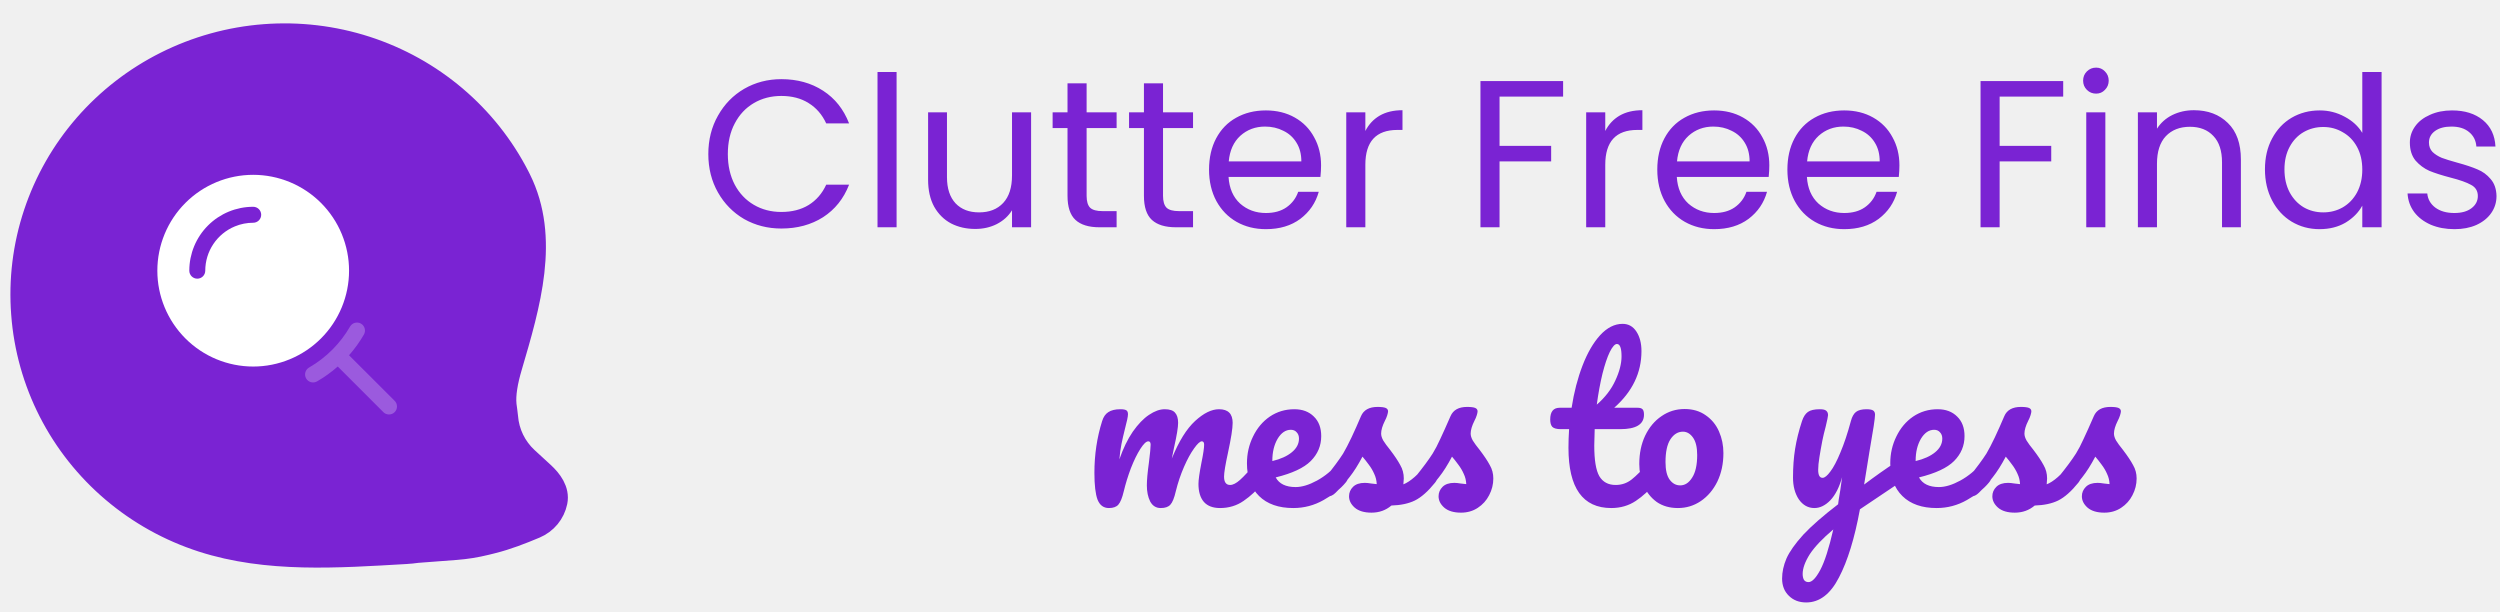
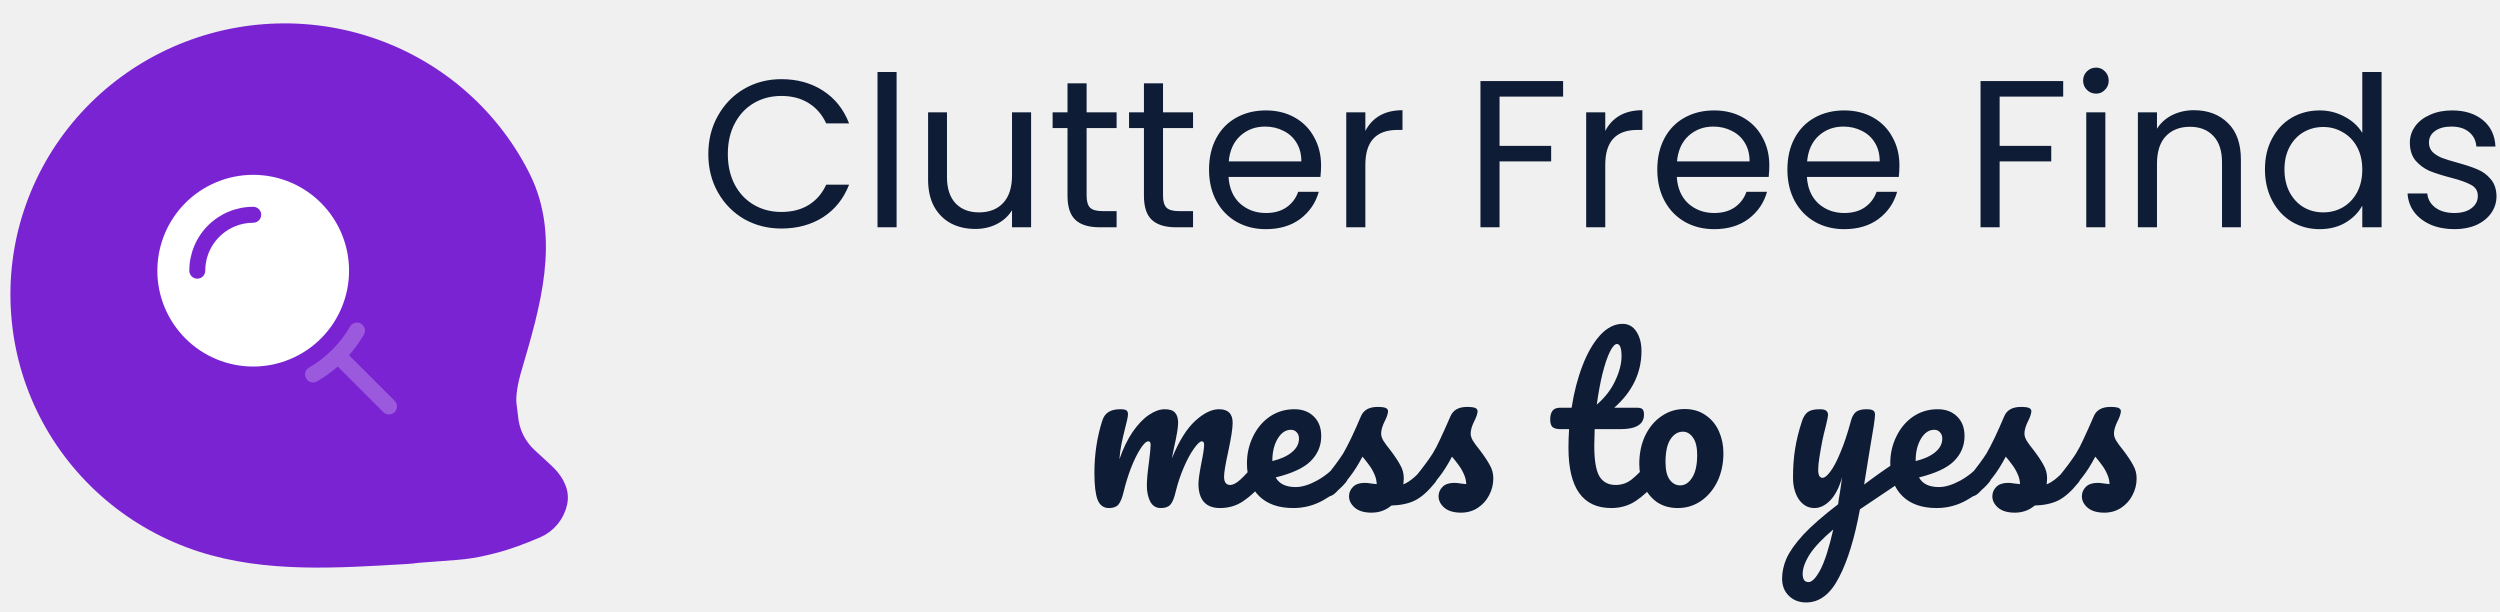
<svg xmlns="http://www.w3.org/2000/svg" width="143" height="35" viewBox="0 0 143 35" fill="none">
  <path d="M1.389 17.957C1.533 19.887 2.061 21.768 2.942 23.494C3.824 25.22 5.042 26.757 6.526 28.015C8.011 29.276 9.734 30.234 11.595 30.835V30.835C15.297 32.031 19.312 31.737 23.197 31.514C23.416 31.501 23.637 31.48 23.86 31.448L26.084 31.279C26.651 31.236 27.212 31.145 27.764 31.009L28.128 30.919C28.969 30.71 29.773 30.395 30.572 30.06V30.06C30.86 29.939 31.115 29.75 31.314 29.51C31.512 29.27 31.648 28.985 31.711 28.681V28.681C31.832 28.088 31.435 27.55 30.989 27.14L30.074 26.3C29.38 25.662 28.954 24.785 28.883 23.845V23.845C28.866 23.62 28.821 23.398 28.797 23.173C28.734 22.56 28.875 21.789 29.119 20.959C30.169 17.391 31.291 13.626 29.635 10.296C29.612 10.25 29.588 10.203 29.565 10.157C28.683 8.431 27.465 6.895 25.981 5.636C24.496 4.375 22.773 3.417 20.913 2.816C19.052 2.215 17.088 1.982 15.135 2.131C11.191 2.432 7.525 4.268 4.945 7.237C3.669 8.706 2.698 10.409 2.088 12.249C1.477 14.088 1.24 16.028 1.389 17.957Z" fill="#7A23D3" stroke="#7A23D3" stroke-width="1.5" stroke-linecap="round" stroke-linejoin="round" />
  <path fill-rule="evenodd" clip-rule="evenodd" d="M14.483 20.966C15.203 20.966 15.916 20.824 16.581 20.548C17.246 20.273 17.851 19.869 18.36 19.36C18.869 18.851 19.273 18.246 19.548 17.581C19.824 16.916 19.966 16.203 19.966 15.483C19.966 14.763 19.824 14.05 19.548 13.385C19.273 12.719 18.869 12.115 18.36 11.606C17.851 11.097 17.246 10.693 16.581 10.417C15.916 10.142 15.203 10 14.483 10C13.029 10 11.634 10.578 10.606 11.606C9.578 12.634 9 14.029 9 15.483C9 16.937 9.578 18.331 10.606 19.36C11.634 20.388 13.029 20.966 14.483 20.966ZM13.434 12.95C13.766 12.812 14.123 12.741 14.483 12.741C14.604 12.741 14.72 12.693 14.806 12.608C14.892 12.522 14.94 12.406 14.94 12.284C14.94 12.163 14.892 12.047 14.806 11.961C14.72 11.876 14.604 11.828 14.483 11.828C13.513 11.828 12.584 12.213 11.898 12.898C11.213 13.584 10.828 14.513 10.828 15.483C10.828 15.604 10.876 15.72 10.961 15.806C11.047 15.892 11.163 15.94 11.284 15.94C11.406 15.94 11.522 15.892 11.608 15.806C11.693 15.72 11.741 15.604 11.741 15.483C11.741 14.941 11.902 14.41 12.203 13.96C12.505 13.509 12.933 13.157 13.434 12.95Z" fill="white" />
  <path fill-rule="evenodd" clip-rule="evenodd" d="M20.814 19.138C20.844 19.086 20.864 19.028 20.872 18.969C20.88 18.909 20.877 18.848 20.861 18.79C20.846 18.732 20.819 18.677 20.782 18.629C20.746 18.581 20.7 18.541 20.648 18.511C20.596 18.481 20.538 18.462 20.478 18.454C20.419 18.446 20.358 18.45 20.3 18.466C20.241 18.482 20.187 18.509 20.139 18.546C20.092 18.583 20.052 18.629 20.022 18.681C19.461 19.653 18.653 20.461 17.681 21.022C17.629 21.052 17.583 21.092 17.546 21.139C17.509 21.187 17.482 21.241 17.466 21.3C17.45 21.358 17.446 21.419 17.454 21.478C17.462 21.538 17.481 21.596 17.511 21.648C17.541 21.7 17.581 21.746 17.629 21.782C17.677 21.819 17.732 21.846 17.79 21.861C17.848 21.877 17.909 21.88 17.969 21.872C18.028 21.864 18.086 21.844 18.138 21.814C18.559 21.571 18.954 21.287 19.319 20.965L21.927 23.574C21.969 23.617 22.019 23.651 22.075 23.674C22.131 23.697 22.19 23.708 22.25 23.708C22.31 23.708 22.37 23.697 22.425 23.674C22.481 23.651 22.531 23.617 22.573 23.574C22.616 23.532 22.65 23.482 22.673 23.426C22.696 23.37 22.707 23.311 22.707 23.251C22.707 23.191 22.696 23.131 22.673 23.076C22.65 23.02 22.616 22.97 22.573 22.927L19.965 20.32C20.287 19.955 20.572 19.559 20.815 19.138" fill="white" fill-opacity="0.25" />
-   <path d="M63.428 29.06C63.124 29.06 62.908 28.9 62.78 28.58C62.66 28.26 62.6 27.748 62.6 27.044C62.6 26.004 62.748 25.016 63.044 24.08C63.116 23.848 63.232 23.68 63.392 23.576C63.56 23.464 63.792 23.408 64.088 23.408C64.248 23.408 64.36 23.428 64.424 23.468C64.488 23.508 64.52 23.584 64.52 23.696C64.52 23.824 64.46 24.112 64.34 24.56C64.26 24.88 64.196 25.16 64.148 25.4C64.1 25.632 64.06 25.924 64.028 26.276C64.244 25.652 64.5 25.124 64.796 24.692C65.1 24.26 65.408 23.94 65.72 23.732C66.04 23.516 66.34 23.408 66.62 23.408C66.9 23.408 67.096 23.472 67.208 23.6C67.328 23.728 67.388 23.924 67.388 24.188C67.388 24.444 67.312 24.908 67.16 25.58C67.096 25.868 67.052 26.084 67.028 26.228C67.428 25.244 67.872 24.528 68.36 24.08C68.848 23.632 69.304 23.408 69.728 23.408C70.248 23.408 70.508 23.668 70.508 24.188C70.508 24.5 70.42 25.064 70.244 25.88C70.092 26.576 70.016 27.036 70.016 27.26C70.016 27.58 70.132 27.74 70.364 27.74C70.524 27.74 70.712 27.644 70.928 27.452C71.152 27.252 71.448 26.932 71.816 26.492C71.912 26.38 72.02 26.324 72.14 26.324C72.244 26.324 72.324 26.372 72.38 26.468C72.444 26.564 72.476 26.696 72.476 26.864C72.476 27.184 72.4 27.432 72.248 27.608C71.904 28.032 71.532 28.38 71.132 28.652C70.74 28.924 70.292 29.06 69.788 29.06C69.38 29.06 69.072 28.944 68.864 28.712C68.656 28.472 68.552 28.128 68.552 27.68C68.552 27.456 68.608 27.056 68.72 26.48C68.824 25.976 68.876 25.628 68.876 25.436C68.876 25.308 68.832 25.244 68.744 25.244C68.64 25.244 68.492 25.38 68.3 25.652C68.108 25.916 67.916 26.268 67.724 26.708C67.532 27.148 67.376 27.612 67.256 28.1C67.168 28.484 67.064 28.74 66.944 28.868C66.832 28.996 66.648 29.06 66.392 29.06C66.128 29.06 65.928 28.936 65.792 28.688C65.664 28.432 65.6 28.124 65.6 27.764C65.6 27.46 65.64 27.02 65.72 26.444C65.784 25.932 65.816 25.596 65.816 25.436C65.816 25.308 65.772 25.244 65.684 25.244C65.564 25.244 65.412 25.388 65.228 25.676C65.044 25.964 64.864 26.332 64.688 26.78C64.52 27.228 64.384 27.668 64.28 28.1C64.192 28.476 64.088 28.732 63.968 28.868C63.856 28.996 63.676 29.06 63.428 29.06ZM76.858 26.324C76.962 26.324 77.042 26.372 77.098 26.468C77.162 26.564 77.194 26.696 77.194 26.864C77.194 27.184 77.118 27.432 76.966 27.608C76.67 27.968 76.25 28.3 75.706 28.604C75.17 28.908 74.594 29.06 73.978 29.06C73.138 29.06 72.486 28.832 72.022 28.376C71.558 27.92 71.326 27.296 71.326 26.504C71.326 25.952 71.442 25.44 71.674 24.968C71.906 24.488 72.226 24.108 72.634 23.828C73.05 23.548 73.518 23.408 74.038 23.408C74.502 23.408 74.874 23.548 75.154 23.828C75.434 24.1 75.574 24.472 75.574 24.944C75.574 25.496 75.374 25.972 74.974 26.372C74.582 26.764 73.914 27.076 72.97 27.308C73.17 27.676 73.55 27.86 74.11 27.86C74.47 27.86 74.878 27.736 75.334 27.488C75.798 27.232 76.198 26.9 76.534 26.492C76.63 26.38 76.738 26.324 76.858 26.324ZM73.834 24.584C73.538 24.584 73.286 24.756 73.078 25.1C72.878 25.444 72.778 25.86 72.778 26.348V26.372C73.25 26.26 73.622 26.092 73.894 25.868C74.166 25.644 74.302 25.384 74.302 25.088C74.302 24.936 74.258 24.816 74.17 24.728C74.09 24.632 73.978 24.584 73.834 24.584ZM78.449 29.324C78.033 29.324 77.713 29.228 77.489 29.036C77.273 28.844 77.165 28.628 77.165 28.388C77.165 28.18 77.241 28 77.393 27.848C77.545 27.696 77.769 27.62 78.065 27.62C78.169 27.62 78.289 27.632 78.425 27.656C78.569 27.672 78.677 27.684 78.749 27.692C78.741 27.484 78.693 27.288 78.605 27.104C78.525 26.92 78.421 26.744 78.293 26.576C78.165 26.4 78.045 26.248 77.933 26.12C77.685 26.592 77.437 26.984 77.189 27.296C76.949 27.608 76.685 27.904 76.397 28.184C76.253 28.328 76.101 28.4 75.941 28.4C75.813 28.4 75.709 28.356 75.629 28.268C75.549 28.172 75.509 28.056 75.509 27.92C75.509 27.76 75.565 27.612 75.677 27.476L75.833 27.284C76.273 26.74 76.605 26.292 76.829 25.94C76.965 25.708 77.125 25.4 77.309 25.016C77.493 24.624 77.673 24.22 77.849 23.804C78.001 23.452 78.317 23.276 78.797 23.276C79.021 23.276 79.177 23.296 79.265 23.336C79.353 23.376 79.397 23.44 79.397 23.528C79.397 23.576 79.381 23.652 79.349 23.756C79.317 23.86 79.273 23.964 79.217 24.068C79.073 24.356 79.001 24.6 79.001 24.8C79.001 24.92 79.041 25.052 79.121 25.196C79.209 25.34 79.341 25.52 79.517 25.736C79.773 26.072 79.965 26.36 80.093 26.6C80.229 26.832 80.297 27.088 80.297 27.368C80.297 27.448 80.289 27.56 80.273 27.704C80.665 27.552 81.125 27.148 81.653 26.492C81.749 26.38 81.857 26.324 81.977 26.324C82.081 26.324 82.161 26.372 82.217 26.468C82.281 26.564 82.313 26.696 82.313 26.864C82.313 27.168 82.237 27.416 82.085 27.608C81.685 28.104 81.301 28.444 80.933 28.628C80.573 28.804 80.125 28.9 79.589 28.916C79.269 29.188 78.889 29.324 78.449 29.324ZM83.57 29.324C83.154 29.324 82.834 29.228 82.61 29.036C82.394 28.844 82.286 28.628 82.286 28.388C82.286 28.18 82.362 28 82.514 27.848C82.666 27.696 82.89 27.62 83.186 27.62C83.29 27.62 83.41 27.632 83.546 27.656C83.69 27.672 83.798 27.684 83.87 27.692C83.862 27.484 83.814 27.288 83.726 27.104C83.646 26.92 83.542 26.744 83.414 26.576C83.286 26.4 83.166 26.248 83.054 26.12C82.806 26.592 82.558 26.984 82.31 27.296C82.07 27.608 81.806 27.904 81.518 28.184C81.374 28.328 81.222 28.4 81.062 28.4C80.934 28.4 80.83 28.356 80.75 28.268C80.67 28.172 80.63 28.056 80.63 27.92C80.63 27.76 80.686 27.612 80.798 27.476L80.954 27.284C81.394 26.74 81.726 26.292 81.95 25.94C82.094 25.708 82.238 25.432 82.382 25.112C82.534 24.792 82.73 24.356 82.97 23.804C83.122 23.452 83.438 23.276 83.918 23.276C84.142 23.276 84.298 23.296 84.386 23.336C84.474 23.376 84.518 23.44 84.518 23.528C84.518 23.576 84.502 23.652 84.47 23.756C84.438 23.86 84.394 23.964 84.338 24.068C84.194 24.356 84.122 24.6 84.122 24.8C84.122 24.92 84.162 25.052 84.242 25.196C84.33 25.34 84.462 25.52 84.638 25.736C84.894 26.072 85.086 26.36 85.214 26.6C85.35 26.832 85.418 27.088 85.418 27.368C85.418 27.704 85.338 28.024 85.178 28.328C85.026 28.624 84.81 28.864 84.53 29.048C84.25 29.232 83.93 29.324 83.57 29.324ZM94.588 26.324C94.692 26.324 94.772 26.372 94.828 26.468C94.892 26.564 94.924 26.696 94.924 26.864C94.924 27.184 94.848 27.432 94.696 27.608C94.352 28.032 93.976 28.38 93.568 28.652C93.16 28.924 92.692 29.06 92.164 29.06C90.532 29.06 89.716 27.912 89.716 25.616C89.716 25.264 89.728 24.908 89.752 24.548H89.284C89.044 24.548 88.88 24.504 88.792 24.416C88.712 24.328 88.672 24.188 88.672 23.996C88.672 23.548 88.852 23.324 89.212 23.324H89.896C90.032 22.444 90.24 21.64 90.52 20.912C90.8 20.184 91.136 19.604 91.528 19.172C91.928 18.74 92.356 18.524 92.812 18.524C93.148 18.524 93.412 18.672 93.604 18.968C93.796 19.264 93.892 19.636 93.892 20.084C93.892 21.324 93.372 22.404 92.332 23.324H93.676C93.804 23.324 93.896 23.352 93.952 23.408C94.008 23.464 94.036 23.568 94.036 23.72C94.036 24.272 93.584 24.548 92.68 24.548H91.216C91.2 24.948 91.192 25.26 91.192 25.484C91.192 26.316 91.288 26.9 91.48 27.236C91.68 27.572 91.992 27.74 92.416 27.74C92.76 27.74 93.064 27.636 93.328 27.428C93.592 27.22 93.904 26.908 94.264 26.492C94.36 26.38 94.468 26.324 94.588 26.324ZM92.488 19.676C92.368 19.676 92.232 19.828 92.08 20.132C91.936 20.428 91.796 20.844 91.66 21.38C91.532 21.908 91.424 22.496 91.336 23.144C91.808 22.736 92.16 22.28 92.392 21.776C92.632 21.264 92.752 20.8 92.752 20.384C92.752 19.912 92.664 19.676 92.488 19.676ZM95.975 29.06C95.503 29.06 95.099 28.944 94.763 28.712C94.435 28.472 94.187 28.16 94.019 27.776C93.851 27.392 93.767 26.98 93.767 26.54C93.767 25.932 93.879 25.392 94.103 24.92C94.335 24.44 94.647 24.068 95.039 23.804C95.431 23.532 95.871 23.396 96.359 23.396C96.831 23.396 97.235 23.516 97.571 23.756C97.907 23.988 98.159 24.296 98.327 24.68C98.495 25.064 98.579 25.476 98.579 25.916C98.579 26.524 98.463 27.068 98.231 27.548C97.999 28.02 97.683 28.392 97.283 28.664C96.891 28.928 96.455 29.06 95.975 29.06ZM96.107 27.764C96.379 27.764 96.607 27.616 96.791 27.32C96.983 27.024 97.079 26.592 97.079 26.024C97.079 25.584 96.999 25.252 96.839 25.028C96.679 24.804 96.487 24.692 96.263 24.692C95.975 24.692 95.735 24.84 95.543 25.136C95.359 25.424 95.267 25.856 95.267 26.432C95.267 26.888 95.347 27.224 95.507 27.44C95.667 27.656 95.867 27.764 96.107 27.764ZM108.704 26.348C108.808 26.348 108.888 26.4 108.944 26.504C109.008 26.6 109.04 26.724 109.04 26.876C109.04 27.06 109.012 27.204 108.956 27.308C108.9 27.412 108.812 27.504 108.692 27.584L106.388 29.132C106.084 30.788 105.684 32.088 105.188 33.032C104.7 33.984 104.076 34.46 103.316 34.46C102.908 34.46 102.576 34.332 102.32 34.076C102.064 33.828 101.936 33.5 101.936 33.092C101.936 32.716 102.02 32.332 102.188 31.94C102.364 31.548 102.684 31.096 103.148 30.584C103.62 30.08 104.284 29.5 105.14 28.844L105.176 28.568C105.232 28.272 105.296 27.848 105.368 27.296C105.208 27.872 104.984 28.312 104.696 28.616C104.408 28.912 104.104 29.06 103.784 29.06C103.424 29.06 103.128 28.896 102.896 28.568C102.672 28.232 102.56 27.816 102.56 27.32C102.56 26.72 102.6 26.172 102.68 25.676C102.76 25.172 102.892 24.64 103.076 24.08C103.156 23.84 103.268 23.668 103.412 23.564C103.556 23.46 103.784 23.408 104.096 23.408C104.272 23.408 104.392 23.436 104.456 23.492C104.528 23.548 104.564 23.632 104.564 23.744C104.564 23.808 104.52 24.024 104.432 24.392C104.352 24.688 104.288 24.956 104.24 25.196C104.176 25.524 104.12 25.84 104.072 26.144C104.024 26.44 104 26.684 104 26.876C104 27.18 104.084 27.332 104.252 27.332C104.372 27.332 104.52 27.212 104.696 26.972C104.88 26.732 105.072 26.368 105.272 25.88C105.48 25.392 105.68 24.792 105.872 24.08C105.936 23.84 106.032 23.668 106.16 23.564C106.296 23.46 106.496 23.408 106.76 23.408C106.944 23.408 107.072 23.432 107.144 23.48C107.216 23.528 107.252 23.608 107.252 23.72C107.252 23.92 107.148 24.608 106.94 25.784L106.628 27.716C107.244 27.252 107.844 26.828 108.428 26.444C108.532 26.38 108.624 26.348 108.704 26.348ZM103.448 33.296C103.648 33.296 103.872 33.064 104.12 32.6C104.368 32.136 104.616 31.364 104.864 30.284C104.248 30.804 103.8 31.276 103.52 31.7C103.248 32.132 103.112 32.508 103.112 32.828C103.112 32.964 103.136 33.076 103.184 33.164C103.24 33.252 103.328 33.296 103.448 33.296ZM113.655 26.324C113.759 26.324 113.839 26.372 113.895 26.468C113.959 26.564 113.991 26.696 113.991 26.864C113.991 27.184 113.915 27.432 113.763 27.608C113.467 27.968 113.047 28.3 112.503 28.604C111.967 28.908 111.391 29.06 110.775 29.06C109.935 29.06 109.283 28.832 108.819 28.376C108.355 27.92 108.123 27.296 108.123 26.504C108.123 25.952 108.239 25.44 108.471 24.968C108.703 24.488 109.023 24.108 109.431 23.828C109.847 23.548 110.315 23.408 110.835 23.408C111.299 23.408 111.671 23.548 111.951 23.828C112.231 24.1 112.371 24.472 112.371 24.944C112.371 25.496 112.171 25.972 111.771 26.372C111.379 26.764 110.711 27.076 109.767 27.308C109.967 27.676 110.347 27.86 110.907 27.86C111.267 27.86 111.675 27.736 112.131 27.488C112.595 27.232 112.995 26.9 113.331 26.492C113.427 26.38 113.535 26.324 113.655 26.324ZM110.631 24.584C110.335 24.584 110.083 24.756 109.875 25.1C109.675 25.444 109.575 25.86 109.575 26.348V26.372C110.047 26.26 110.419 26.092 110.691 25.868C110.963 25.644 111.099 25.384 111.099 25.088C111.099 24.936 111.055 24.816 110.967 24.728C110.887 24.632 110.775 24.584 110.631 24.584ZM115.246 29.324C114.83 29.324 114.51 29.228 114.286 29.036C114.07 28.844 113.962 28.628 113.962 28.388C113.962 28.18 114.038 28 114.19 27.848C114.342 27.696 114.566 27.62 114.862 27.62C114.966 27.62 115.086 27.632 115.222 27.656C115.366 27.672 115.474 27.684 115.546 27.692C115.538 27.484 115.49 27.288 115.402 27.104C115.322 26.92 115.218 26.744 115.09 26.576C114.962 26.4 114.842 26.248 114.73 26.12C114.482 26.592 114.234 26.984 113.986 27.296C113.746 27.608 113.482 27.904 113.194 28.184C113.05 28.328 112.898 28.4 112.738 28.4C112.61 28.4 112.506 28.356 112.425 28.268C112.345 28.172 112.305 28.056 112.305 27.92C112.305 27.76 112.361 27.612 112.474 27.476L112.63 27.284C113.07 26.74 113.402 26.292 113.626 25.94C113.762 25.708 113.922 25.4 114.106 25.016C114.29 24.624 114.47 24.22 114.646 23.804C114.798 23.452 115.114 23.276 115.594 23.276C115.818 23.276 115.974 23.296 116.062 23.336C116.15 23.376 116.194 23.44 116.194 23.528C116.194 23.576 116.178 23.652 116.146 23.756C116.114 23.86 116.07 23.964 116.014 24.068C115.87 24.356 115.798 24.6 115.798 24.8C115.798 24.92 115.838 25.052 115.918 25.196C116.006 25.34 116.138 25.52 116.314 25.736C116.57 26.072 116.762 26.36 116.89 26.6C117.026 26.832 117.094 27.088 117.094 27.368C117.094 27.448 117.086 27.56 117.07 27.704C117.462 27.552 117.922 27.148 118.45 26.492C118.546 26.38 118.654 26.324 118.773 26.324C118.878 26.324 118.958 26.372 119.014 26.468C119.078 26.564 119.11 26.696 119.11 26.864C119.11 27.168 119.034 27.416 118.882 27.608C118.482 28.104 118.098 28.444 117.73 28.628C117.37 28.804 116.922 28.9 116.386 28.916C116.066 29.188 115.686 29.324 115.246 29.324ZM120.367 29.324C119.951 29.324 119.631 29.228 119.407 29.036C119.191 28.844 119.083 28.628 119.083 28.388C119.083 28.18 119.159 28 119.311 27.848C119.463 27.696 119.687 27.62 119.983 27.62C120.087 27.62 120.207 27.632 120.343 27.656C120.487 27.672 120.595 27.684 120.667 27.692C120.659 27.484 120.611 27.288 120.523 27.104C120.443 26.92 120.339 26.744 120.211 26.576C120.083 26.4 119.963 26.248 119.851 26.12C119.603 26.592 119.355 26.984 119.107 27.296C118.867 27.608 118.603 27.904 118.315 28.184C118.171 28.328 118.019 28.4 117.859 28.4C117.731 28.4 117.627 28.356 117.547 28.268C117.467 28.172 117.427 28.056 117.427 27.92C117.427 27.76 117.483 27.612 117.595 27.476L117.751 27.284C118.191 26.74 118.523 26.292 118.747 25.94C118.891 25.708 119.035 25.432 119.179 25.112C119.331 24.792 119.527 24.356 119.767 23.804C119.919 23.452 120.235 23.276 120.715 23.276C120.939 23.276 121.095 23.296 121.183 23.336C121.271 23.376 121.315 23.44 121.315 23.528C121.315 23.576 121.299 23.652 121.267 23.756C121.235 23.86 121.191 23.964 121.135 24.068C120.991 24.356 120.919 24.6 120.919 24.8C120.919 24.92 120.959 25.052 121.039 25.196C121.127 25.34 121.259 25.52 121.435 25.736C121.691 26.072 121.883 26.36 122.011 26.6C122.147 26.832 122.215 27.088 122.215 27.368C122.215 27.704 122.135 28.024 121.975 28.328C121.823 28.624 121.607 28.864 121.327 29.048C121.047 29.232 120.727 29.324 120.367 29.324Z" fill="#7A23D3" />
-   <path d="M40.516 8.812C40.516 7.996 40.7 7.264 41.068 6.616C41.436 5.96 41.936 5.448 42.568 5.08C43.208 4.712 43.916 4.528 44.692 4.528C45.604 4.528 46.4 4.748 47.08 5.188C47.76 5.628 48.256 6.252 48.568 7.06H47.26C47.028 6.556 46.692 6.168 46.252 5.896C45.82 5.624 45.3 5.488 44.692 5.488C44.108 5.488 43.584 5.624 43.12 5.896C42.656 6.168 42.292 6.556 42.028 7.06C41.764 7.556 41.632 8.14 41.632 8.812C41.632 9.476 41.764 10.06 42.028 10.564C42.292 11.06 42.656 11.444 43.12 11.716C43.584 11.988 44.108 12.124 44.692 12.124C45.3 12.124 45.82 11.992 46.252 11.728C46.692 11.456 47.028 11.068 47.26 10.564H48.568C48.256 11.364 47.76 11.984 47.08 12.424C46.4 12.856 45.604 13.072 44.692 13.072C43.916 13.072 43.208 12.892 42.568 12.532C41.936 12.164 41.436 11.656 41.068 11.008C40.7 10.36 40.516 9.628 40.516 8.812ZM51.285 4.12V13H50.194V4.12H51.285ZM58.979 6.424V13H57.887V12.028C57.679 12.364 57.387 12.628 57.011 12.82C56.643 13.004 56.235 13.096 55.787 13.096C55.275 13.096 54.815 12.992 54.407 12.784C53.999 12.568 53.675 12.248 53.435 11.824C53.203 11.4 53.087 10.884 53.087 10.276V6.424H54.167V10.132C54.167 10.78 54.331 11.28 54.659 11.632C54.987 11.976 55.435 12.148 56.003 12.148C56.587 12.148 57.047 11.968 57.383 11.608C57.719 11.248 57.887 10.724 57.887 10.036V6.424H58.979ZM62.154 7.324V11.2C62.154 11.52 62.222 11.748 62.358 11.884C62.494 12.012 62.73 12.076 63.066 12.076H63.87V13H62.886C62.278 13 61.822 12.86 61.518 12.58C61.214 12.3 61.062 11.84 61.062 11.2V7.324H60.21V6.424H61.062V4.768H62.154V6.424H63.87V7.324H62.154ZM66.525 7.324V11.2C66.525 11.52 66.594 11.748 66.73 11.884C66.865 12.012 67.102 12.076 67.438 12.076H68.242V13H67.257C66.65 13 66.194 12.86 65.889 12.58C65.585 12.3 65.433 11.84 65.433 11.2V7.324H64.582V6.424H65.433V4.768H66.525V6.424H68.242V7.324H66.525ZM75.565 9.46C75.565 9.668 75.553 9.888 75.529 10.12H70.273C70.313 10.768 70.533 11.276 70.933 11.644C71.341 12.004 71.833 12.184 72.409 12.184C72.881 12.184 73.273 12.076 73.585 11.86C73.905 11.636 74.129 11.34 74.257 10.972H75.433C75.257 11.604 74.905 12.12 74.377 12.52C73.849 12.912 73.193 13.108 72.409 13.108C71.785 13.108 71.225 12.968 70.729 12.688C70.241 12.408 69.857 12.012 69.577 11.5C69.297 10.98 69.157 10.38 69.157 9.7C69.157 9.02 69.293 8.424 69.565 7.912C69.837 7.4 70.217 7.008 70.705 6.736C71.201 6.456 71.769 6.316 72.409 6.316C73.033 6.316 73.585 6.452 74.065 6.724C74.545 6.996 74.913 7.372 75.169 7.852C75.433 8.324 75.565 8.86 75.565 9.46ZM74.437 9.232C74.437 8.816 74.345 8.46 74.161 8.164C73.977 7.86 73.725 7.632 73.405 7.48C73.093 7.32 72.745 7.24 72.361 7.24C71.809 7.24 71.337 7.416 70.945 7.768C70.561 8.12 70.341 8.608 70.285 9.232H74.437ZM78.098 7.492C78.29 7.116 78.562 6.824 78.914 6.616C79.274 6.408 79.71 6.304 80.222 6.304V7.432H79.934C78.71 7.432 78.098 8.096 78.098 9.424V13H77.006V6.424H78.098V7.492ZM89.41 4.636V5.524H85.774V8.344H88.726V9.232H85.774V13H84.682V4.636H89.41ZM91.821 7.492C92.013 7.116 92.285 6.824 92.637 6.616C92.997 6.408 93.433 6.304 93.945 6.304V7.432H93.657C92.433 7.432 91.821 8.096 91.821 9.424V13H90.729V6.424H91.821V7.492ZM101.205 9.46C101.205 9.668 101.193 9.888 101.169 10.12H95.913C95.953 10.768 96.173 11.276 96.573 11.644C96.981 12.004 97.473 12.184 98.049 12.184C98.521 12.184 98.913 12.076 99.225 11.86C99.545 11.636 99.769 11.34 99.897 10.972H101.073C100.897 11.604 100.545 12.12 100.017 12.52C99.489 12.912 98.833 13.108 98.049 13.108C97.425 13.108 96.865 12.968 96.369 12.688C95.881 12.408 95.497 12.012 95.217 11.5C94.937 10.98 94.797 10.38 94.797 9.7C94.797 9.02 94.933 8.424 95.205 7.912C95.477 7.4 95.857 7.008 96.345 6.736C96.841 6.456 97.409 6.316 98.049 6.316C98.673 6.316 99.225 6.452 99.705 6.724C100.185 6.996 100.553 7.372 100.809 7.852C101.073 8.324 101.205 8.86 101.205 9.46ZM100.077 9.232C100.077 8.816 99.985 8.46 99.801 8.164C99.617 7.86 99.365 7.632 99.045 7.48C98.733 7.32 98.385 7.24 98.001 7.24C97.449 7.24 96.977 7.416 96.585 7.768C96.201 8.12 95.981 8.608 95.925 9.232H100.077ZM108.647 9.46C108.647 9.668 108.635 9.888 108.611 10.12H103.355C103.395 10.768 103.615 11.276 104.015 11.644C104.423 12.004 104.915 12.184 105.491 12.184C105.963 12.184 106.355 12.076 106.667 11.86C106.987 11.636 107.211 11.34 107.339 10.972H108.515C108.339 11.604 107.987 12.12 107.459 12.52C106.931 12.912 106.275 13.108 105.491 13.108C104.867 13.108 104.307 12.968 103.811 12.688C103.323 12.408 102.939 12.012 102.659 11.5C102.379 10.98 102.239 10.38 102.239 9.7C102.239 9.02 102.375 8.424 102.647 7.912C102.919 7.4 103.299 7.008 103.787 6.736C104.283 6.456 104.851 6.316 105.491 6.316C106.115 6.316 106.667 6.452 107.147 6.724C107.627 6.996 107.995 7.372 108.251 7.852C108.515 8.324 108.647 8.86 108.647 9.46ZM107.519 9.232C107.519 8.816 107.427 8.46 107.243 8.164C107.059 7.86 106.807 7.632 106.487 7.48C106.175 7.32 105.827 7.24 105.443 7.24C104.891 7.24 104.419 7.416 104.027 7.768C103.643 8.12 103.423 8.608 103.367 9.232H107.519ZM118.015 4.636V5.524H114.379V8.344H117.331V9.232H114.379V13H113.287V4.636H118.015ZM119.898 5.356C119.69 5.356 119.514 5.284 119.37 5.14C119.226 4.996 119.154 4.82 119.154 4.612C119.154 4.404 119.226 4.228 119.37 4.084C119.514 3.94 119.69 3.868 119.898 3.868C120.098 3.868 120.266 3.94 120.402 4.084C120.546 4.228 120.618 4.404 120.618 4.612C120.618 4.82 120.546 4.996 120.402 5.14C120.266 5.284 120.098 5.356 119.898 5.356ZM120.426 6.424V13H119.334V6.424H120.426ZM125.491 6.304C126.291 6.304 126.939 6.548 127.435 7.036C127.931 7.516 128.179 8.212 128.179 9.124V13H127.099V9.28C127.099 8.624 126.935 8.124 126.607 7.78C126.279 7.428 125.831 7.252 125.263 7.252C124.687 7.252 124.227 7.432 123.883 7.792C123.547 8.152 123.379 8.676 123.379 9.364V13H122.287V6.424H123.379V7.36C123.595 7.024 123.887 6.764 124.255 6.58C124.631 6.396 125.043 6.304 125.491 6.304ZM129.555 9.688C129.555 9.016 129.691 8.428 129.963 7.924C130.235 7.412 130.607 7.016 131.079 6.736C131.559 6.456 132.095 6.316 132.687 6.316C133.199 6.316 133.675 6.436 134.115 6.676C134.555 6.908 134.891 7.216 135.123 7.6V4.12H136.227V13H135.123V11.764C134.907 12.156 134.587 12.48 134.163 12.736C133.739 12.984 133.243 13.108 132.675 13.108C132.091 13.108 131.559 12.964 131.079 12.676C130.607 12.388 130.235 11.984 129.963 11.464C129.691 10.944 129.555 10.352 129.555 9.688ZM135.123 9.7C135.123 9.204 135.023 8.772 134.823 8.404C134.623 8.036 134.351 7.756 134.007 7.564C133.671 7.364 133.299 7.264 132.891 7.264C132.483 7.264 132.111 7.36 131.775 7.552C131.439 7.744 131.171 8.024 130.971 8.392C130.771 8.76 130.671 9.192 130.671 9.688C130.671 10.192 130.771 10.632 130.971 11.008C131.171 11.376 131.439 11.66 131.775 11.86C132.111 12.052 132.483 12.148 132.891 12.148C133.299 12.148 133.671 12.052 134.007 11.86C134.351 11.66 134.623 11.376 134.823 11.008C135.023 10.632 135.123 10.196 135.123 9.7ZM140.4 13.108C139.896 13.108 139.444 13.024 139.044 12.856C138.644 12.68 138.328 12.44 138.096 12.136C137.864 11.824 137.736 11.468 137.712 11.068H138.84C138.872 11.396 139.024 11.664 139.296 11.872C139.576 12.08 139.94 12.184 140.388 12.184C140.804 12.184 141.132 12.092 141.372 11.908C141.612 11.724 141.732 11.492 141.732 11.212C141.732 10.924 141.604 10.712 141.348 10.576C141.092 10.432 140.696 10.292 140.16 10.156C139.672 10.028 139.272 9.9 138.96 9.772C138.656 9.636 138.392 9.44 138.168 9.184C137.952 8.92 137.844 8.576 137.844 8.152C137.844 7.816 137.944 7.508 138.144 7.228C138.344 6.948 138.628 6.728 138.996 6.568C139.364 6.4 139.784 6.316 140.256 6.316C140.984 6.316 141.572 6.5 142.02 6.868C142.468 7.236 142.708 7.74 142.74 8.38H141.648C141.624 8.036 141.484 7.76 141.228 7.552C140.98 7.344 140.644 7.24 140.22 7.24C139.828 7.24 139.516 7.324 139.284 7.492C139.052 7.66 138.936 7.88 138.936 8.152C138.936 8.368 139.004 8.548 139.14 8.692C139.284 8.828 139.46 8.94 139.668 9.028C139.884 9.108 140.18 9.2 140.556 9.304C141.028 9.432 141.412 9.56 141.708 9.688C142.004 9.808 142.256 9.992 142.464 10.24C142.68 10.488 142.792 10.812 142.8 11.212C142.8 11.572 142.7 11.896 142.5 12.184C142.3 12.472 142.016 12.7 141.648 12.868C141.288 13.028 140.872 13.108 140.4 13.108Z" fill="#7A23D3" />
+   <path d="M63.428 29.06C63.124 29.06 62.908 28.9 62.78 28.58C62.66 28.26 62.6 27.748 62.6 27.044C62.6 26.004 62.748 25.016 63.044 24.08C63.116 23.848 63.232 23.68 63.392 23.576C63.56 23.464 63.792 23.408 64.088 23.408C64.248 23.408 64.36 23.428 64.424 23.468C64.488 23.508 64.52 23.584 64.52 23.696C64.52 23.824 64.46 24.112 64.34 24.56C64.26 24.88 64.196 25.16 64.148 25.4C64.1 25.632 64.06 25.924 64.028 26.276C64.244 25.652 64.5 25.124 64.796 24.692C65.1 24.26 65.408 23.94 65.72 23.732C66.04 23.516 66.34 23.408 66.62 23.408C66.9 23.408 67.096 23.472 67.208 23.6C67.328 23.728 67.388 23.924 67.388 24.188C67.388 24.444 67.312 24.908 67.16 25.58C67.096 25.868 67.052 26.084 67.028 26.228C67.428 25.244 67.872 24.528 68.36 24.08C68.848 23.632 69.304 23.408 69.728 23.408C70.248 23.408 70.508 23.668 70.508 24.188C70.508 24.5 70.42 25.064 70.244 25.88C70.092 26.576 70.016 27.036 70.016 27.26C70.016 27.58 70.132 27.74 70.364 27.74C70.524 27.74 70.712 27.644 70.928 27.452C71.152 27.252 71.448 26.932 71.816 26.492C71.912 26.38 72.02 26.324 72.14 26.324C72.244 26.324 72.324 26.372 72.38 26.468C72.444 26.564 72.476 26.696 72.476 26.864C72.476 27.184 72.4 27.432 72.248 27.608C71.904 28.032 71.532 28.38 71.132 28.652C70.74 28.924 70.292 29.06 69.788 29.06C69.38 29.06 69.072 28.944 68.864 28.712C68.656 28.472 68.552 28.128 68.552 27.68C68.552 27.456 68.608 27.056 68.72 26.48C68.824 25.976 68.876 25.628 68.876 25.436C68.876 25.308 68.832 25.244 68.744 25.244C68.64 25.244 68.492 25.38 68.3 25.652C68.108 25.916 67.916 26.268 67.724 26.708C67.532 27.148 67.376 27.612 67.256 28.1C67.168 28.484 67.064 28.74 66.944 28.868C66.832 28.996 66.648 29.06 66.392 29.06C66.128 29.06 65.928 28.936 65.792 28.688C65.664 28.432 65.6 28.124 65.6 27.764C65.6 27.46 65.64 27.02 65.72 26.444C65.784 25.932 65.816 25.596 65.816 25.436C65.816 25.308 65.772 25.244 65.684 25.244C65.564 25.244 65.412 25.388 65.228 25.676C65.044 25.964 64.864 26.332 64.688 26.78C64.52 27.228 64.384 27.668 64.28 28.1C64.192 28.476 64.088 28.732 63.968 28.868C63.856 28.996 63.676 29.06 63.428 29.06ZM76.858 26.324C76.962 26.324 77.042 26.372 77.098 26.468C77.162 26.564 77.194 26.696 77.194 26.864C77.194 27.184 77.118 27.432 76.966 27.608C76.67 27.968 76.25 28.3 75.706 28.604C75.17 28.908 74.594 29.06 73.978 29.06C73.138 29.06 72.486 28.832 72.022 28.376C71.558 27.92 71.326 27.296 71.326 26.504C71.326 25.952 71.442 25.44 71.674 24.968C71.906 24.488 72.226 24.108 72.634 23.828C73.05 23.548 73.518 23.408 74.038 23.408C74.502 23.408 74.874 23.548 75.154 23.828C75.434 24.1 75.574 24.472 75.574 24.944C75.574 25.496 75.374 25.972 74.974 26.372C74.582 26.764 73.914 27.076 72.97 27.308C73.17 27.676 73.55 27.86 74.11 27.86C74.47 27.86 74.878 27.736 75.334 27.488C75.798 27.232 76.198 26.9 76.534 26.492C76.63 26.38 76.738 26.324 76.858 26.324ZM73.834 24.584C73.538 24.584 73.286 24.756 73.078 25.1C72.878 25.444 72.778 25.86 72.778 26.348V26.372C73.25 26.26 73.622 26.092 73.894 25.868C74.166 25.644 74.302 25.384 74.302 25.088C74.302 24.936 74.258 24.816 74.17 24.728C74.09 24.632 73.978 24.584 73.834 24.584ZM78.449 29.324C78.033 29.324 77.713 29.228 77.489 29.036C77.273 28.844 77.165 28.628 77.165 28.388C77.165 28.18 77.241 28 77.393 27.848C77.545 27.696 77.769 27.62 78.065 27.62C78.169 27.62 78.289 27.632 78.425 27.656C78.569 27.672 78.677 27.684 78.749 27.692C78.741 27.484 78.693 27.288 78.605 27.104C78.525 26.92 78.421 26.744 78.293 26.576C78.165 26.4 78.045 26.248 77.933 26.12C77.685 26.592 77.437 26.984 77.189 27.296C76.949 27.608 76.685 27.904 76.397 28.184C76.253 28.328 76.101 28.4 75.941 28.4C75.813 28.4 75.709 28.356 75.629 28.268C75.549 28.172 75.509 28.056 75.509 27.92C75.509 27.76 75.565 27.612 75.677 27.476L75.833 27.284C76.273 26.74 76.605 26.292 76.829 25.94C76.965 25.708 77.125 25.4 77.309 25.016C77.493 24.624 77.673 24.22 77.849 23.804C78.001 23.452 78.317 23.276 78.797 23.276C79.021 23.276 79.177 23.296 79.265 23.336C79.353 23.376 79.397 23.44 79.397 23.528C79.397 23.576 79.381 23.652 79.349 23.756C79.317 23.86 79.273 23.964 79.217 24.068C79.073 24.356 79.001 24.6 79.001 24.8C79.001 24.92 79.041 25.052 79.121 25.196C79.209 25.34 79.341 25.52 79.517 25.736C79.773 26.072 79.965 26.36 80.093 26.6C80.229 26.832 80.297 27.088 80.297 27.368C80.297 27.448 80.289 27.56 80.273 27.704C80.665 27.552 81.125 27.148 81.653 26.492C81.749 26.38 81.857 26.324 81.977 26.324C82.081 26.324 82.161 26.372 82.217 26.468C82.281 26.564 82.313 26.696 82.313 26.864C82.313 27.168 82.237 27.416 82.085 27.608C81.685 28.104 81.301 28.444 80.933 28.628C80.573 28.804 80.125 28.9 79.589 28.916C79.269 29.188 78.889 29.324 78.449 29.324ZM83.57 29.324C83.154 29.324 82.834 29.228 82.61 29.036C82.394 28.844 82.286 28.628 82.286 28.388C82.286 28.18 82.362 28 82.514 27.848C82.666 27.696 82.89 27.62 83.186 27.62C83.29 27.62 83.41 27.632 83.546 27.656C83.69 27.672 83.798 27.684 83.87 27.692C83.862 27.484 83.814 27.288 83.726 27.104C83.646 26.92 83.542 26.744 83.414 26.576C83.286 26.4 83.166 26.248 83.054 26.12C82.806 26.592 82.558 26.984 82.31 27.296C82.07 27.608 81.806 27.904 81.518 28.184C81.374 28.328 81.222 28.4 81.062 28.4C80.934 28.4 80.83 28.356 80.75 28.268C80.67 28.172 80.63 28.056 80.63 27.92C80.63 27.76 80.686 27.612 80.798 27.476L80.954 27.284C81.394 26.74 81.726 26.292 81.95 25.94C82.094 25.708 82.238 25.432 82.382 25.112C82.534 24.792 82.73 24.356 82.97 23.804C83.122 23.452 83.438 23.276 83.918 23.276C84.142 23.276 84.298 23.296 84.386 23.336C84.474 23.376 84.518 23.44 84.518 23.528C84.518 23.576 84.502 23.652 84.47 23.756C84.438 23.86 84.394 23.964 84.338 24.068C84.194 24.356 84.122 24.6 84.122 24.8C84.122 24.92 84.162 25.052 84.242 25.196C84.33 25.34 84.462 25.52 84.638 25.736C84.894 26.072 85.086 26.36 85.214 26.6C85.35 26.832 85.418 27.088 85.418 27.368C85.418 27.704 85.338 28.024 85.178 28.328C85.026 28.624 84.81 28.864 84.53 29.048C84.25 29.232 83.93 29.324 83.57 29.324ZM94.588 26.324C94.692 26.324 94.772 26.372 94.828 26.468C94.892 26.564 94.924 26.696 94.924 26.864C94.924 27.184 94.848 27.432 94.696 27.608C94.352 28.032 93.976 28.38 93.568 28.652C93.16 28.924 92.692 29.06 92.164 29.06C90.532 29.06 89.716 27.912 89.716 25.616C89.716 25.264 89.728 24.908 89.752 24.548H89.284C89.044 24.548 88.88 24.504 88.792 24.416C88.712 24.328 88.672 24.188 88.672 23.996C88.672 23.548 88.852 23.324 89.212 23.324H89.896C90.032 22.444 90.24 21.64 90.52 20.912C90.8 20.184 91.136 19.604 91.528 19.172C91.928 18.74 92.356 18.524 92.812 18.524C93.148 18.524 93.412 18.672 93.604 18.968C93.796 19.264 93.892 19.636 93.892 20.084C93.892 21.324 93.372 22.404 92.332 23.324H93.676C93.804 23.324 93.896 23.352 93.952 23.408C94.008 23.464 94.036 23.568 94.036 23.72C94.036 24.272 93.584 24.548 92.68 24.548H91.216C91.2 24.948 91.192 25.26 91.192 25.484C91.192 26.316 91.288 26.9 91.48 27.236C91.68 27.572 91.992 27.74 92.416 27.74C92.76 27.74 93.064 27.636 93.328 27.428C93.592 27.22 93.904 26.908 94.264 26.492C94.36 26.38 94.468 26.324 94.588 26.324ZM92.488 19.676C92.368 19.676 92.232 19.828 92.08 20.132C91.936 20.428 91.796 20.844 91.66 21.38C91.532 21.908 91.424 22.496 91.336 23.144C91.808 22.736 92.16 22.28 92.392 21.776C92.632 21.264 92.752 20.8 92.752 20.384C92.752 19.912 92.664 19.676 92.488 19.676ZM95.975 29.06C95.503 29.06 95.099 28.944 94.763 28.712C94.435 28.472 94.187 28.16 94.019 27.776C93.851 27.392 93.767 26.98 93.767 26.54C93.767 25.932 93.879 25.392 94.103 24.92C94.335 24.44 94.647 24.068 95.039 23.804C95.431 23.532 95.871 23.396 96.359 23.396C96.831 23.396 97.235 23.516 97.571 23.756C97.907 23.988 98.159 24.296 98.327 24.68C98.495 25.064 98.579 25.476 98.579 25.916C98.579 26.524 98.463 27.068 98.231 27.548C97.999 28.02 97.683 28.392 97.283 28.664C96.891 28.928 96.455 29.06 95.975 29.06ZM96.107 27.764C96.379 27.764 96.607 27.616 96.791 27.32C96.983 27.024 97.079 26.592 97.079 26.024C97.079 25.584 96.999 25.252 96.839 25.028C96.679 24.804 96.487 24.692 96.263 24.692C95.975 24.692 95.735 24.84 95.543 25.136C95.359 25.424 95.267 25.856 95.267 26.432C95.267 26.888 95.347 27.224 95.507 27.44C95.667 27.656 95.867 27.764 96.107 27.764ZM108.704 26.348C108.808 26.348 108.888 26.4 108.944 26.504C109.008 26.6 109.04 26.724 109.04 26.876C109.04 27.06 109.012 27.204 108.956 27.308C108.9 27.412 108.812 27.504 108.692 27.584L106.388 29.132C106.084 30.788 105.684 32.088 105.188 33.032C104.7 33.984 104.076 34.46 103.316 34.46C102.908 34.46 102.576 34.332 102.32 34.076C102.064 33.828 101.936 33.5 101.936 33.092C101.936 32.716 102.02 32.332 102.188 31.94C102.364 31.548 102.684 31.096 103.148 30.584C103.62 30.08 104.284 29.5 105.14 28.844L105.176 28.568C105.232 28.272 105.296 27.848 105.368 27.296C105.208 27.872 104.984 28.312 104.696 28.616C104.408 28.912 104.104 29.06 103.784 29.06C103.424 29.06 103.128 28.896 102.896 28.568C102.672 28.232 102.56 27.816 102.56 27.32C102.56 26.72 102.6 26.172 102.68 25.676C102.76 25.172 102.892 24.64 103.076 24.08C103.156 23.84 103.268 23.668 103.412 23.564C103.556 23.46 103.784 23.408 104.096 23.408C104.272 23.408 104.392 23.436 104.456 23.492C104.528 23.548 104.564 23.632 104.564 23.744C104.564 23.808 104.52 24.024 104.432 24.392C104.352 24.688 104.288 24.956 104.24 25.196C104.176 25.524 104.12 25.84 104.072 26.144C104.024 26.44 104 26.684 104 26.876C104 27.18 104.084 27.332 104.252 27.332C104.372 27.332 104.52 27.212 104.696 26.972C104.88 26.732 105.072 26.368 105.272 25.88C105.48 25.392 105.68 24.792 105.872 24.08C105.936 23.84 106.032 23.668 106.16 23.564C106.296 23.46 106.496 23.408 106.76 23.408C106.944 23.408 107.072 23.432 107.144 23.48C107.216 23.528 107.252 23.608 107.252 23.72C107.252 23.92 107.148 24.608 106.94 25.784L106.628 27.716C107.244 27.252 107.844 26.828 108.428 26.444C108.532 26.38 108.624 26.348 108.704 26.348ZM103.448 33.296C103.648 33.296 103.872 33.064 104.12 32.6C104.368 32.136 104.616 31.364 104.864 30.284C104.248 30.804 103.8 31.276 103.52 31.7C103.248 32.132 103.112 32.508 103.112 32.828C103.112 32.964 103.136 33.076 103.184 33.164C103.24 33.252 103.328 33.296 103.448 33.296ZM113.655 26.324C113.759 26.324 113.839 26.372 113.895 26.468C113.959 26.564 113.991 26.696 113.991 26.864C113.991 27.184 113.915 27.432 113.763 27.608C113.467 27.968 113.047 28.3 112.503 28.604C111.967 28.908 111.391 29.06 110.775 29.06C109.935 29.06 109.283 28.832 108.819 28.376C108.355 27.92 108.123 27.296 108.123 26.504C108.123 25.952 108.239 25.44 108.471 24.968C108.703 24.488 109.023 24.108 109.431 23.828C109.847 23.548 110.315 23.408 110.835 23.408C111.299 23.408 111.671 23.548 111.951 23.828C112.231 24.1 112.371 24.472 112.371 24.944C112.371 25.496 112.171 25.972 111.771 26.372C111.379 26.764 110.711 27.076 109.767 27.308C109.967 27.676 110.347 27.86 110.907 27.86C111.267 27.86 111.675 27.736 112.131 27.488C112.595 27.232 112.995 26.9 113.331 26.492C113.427 26.38 113.535 26.324 113.655 26.324ZM110.631 24.584C110.335 24.584 110.083 24.756 109.875 25.1C109.675 25.444 109.575 25.86 109.575 26.348V26.372C110.047 26.26 110.419 26.092 110.691 25.868C110.963 25.644 111.099 25.384 111.099 25.088C111.099 24.936 111.055 24.816 110.967 24.728C110.887 24.632 110.775 24.584 110.631 24.584ZM115.246 29.324C114.83 29.324 114.51 29.228 114.286 29.036C114.07 28.844 113.962 28.628 113.962 28.388C113.962 28.18 114.038 28 114.19 27.848C114.342 27.696 114.566 27.62 114.862 27.62C114.966 27.62 115.086 27.632 115.222 27.656C115.366 27.672 115.474 27.684 115.546 27.692C115.538 27.484 115.49 27.288 115.402 27.104C115.322 26.92 115.218 26.744 115.09 26.576C114.962 26.4 114.842 26.248 114.73 26.12C114.482 26.592 114.234 26.984 113.986 27.296C113.746 27.608 113.482 27.904 113.194 28.184C113.05 28.328 112.898 28.4 112.738 28.4C112.61 28.4 112.506 28.356 112.425 28.268C112.345 28.172 112.305 28.056 112.305 27.92C112.305 27.76 112.361 27.612 112.474 27.476L112.63 27.284C113.07 26.74 113.402 26.292 113.626 25.94C113.762 25.708 113.922 25.4 114.106 25.016C114.29 24.624 114.47 24.22 114.646 23.804C114.798 23.452 115.114 23.276 115.594 23.276C115.818 23.276 115.974 23.296 116.062 23.336C116.15 23.376 116.194 23.44 116.194 23.528C116.194 23.576 116.178 23.652 116.146 23.756C116.114 23.86 116.07 23.964 116.014 24.068C115.87 24.356 115.798 24.6 115.798 24.8C115.798 24.92 115.838 25.052 115.918 25.196C116.006 25.34 116.138 25.52 116.314 25.736C116.57 26.072 116.762 26.36 116.89 26.6C117.026 26.832 117.094 27.088 117.094 27.368C117.094 27.448 117.086 27.56 117.07 27.704C117.462 27.552 117.922 27.148 118.45 26.492C118.546 26.38 118.654 26.324 118.773 26.324C118.878 26.324 118.958 26.372 119.014 26.468C119.078 26.564 119.11 26.696 119.11 26.864C119.11 27.168 119.034 27.416 118.882 27.608C118.482 28.104 118.098 28.444 117.73 28.628C117.37 28.804 116.922 28.9 116.386 28.916C116.066 29.188 115.686 29.324 115.246 29.324ZM120.367 29.324C119.951 29.324 119.631 29.228 119.407 29.036C119.191 28.844 119.083 28.628 119.083 28.388C119.083 28.18 119.159 28 119.311 27.848C119.463 27.696 119.687 27.62 119.983 27.62C120.087 27.62 120.207 27.632 120.343 27.656C120.487 27.672 120.595 27.684 120.667 27.692C120.659 27.484 120.611 27.288 120.523 27.104C120.443 26.92 120.339 26.744 120.211 26.576C120.083 26.4 119.963 26.248 119.851 26.12C119.603 26.592 119.355 26.984 119.107 27.296C118.867 27.608 118.603 27.904 118.315 28.184C118.171 28.328 118.019 28.4 117.859 28.4C117.731 28.4 117.627 28.356 117.547 28.268C117.467 28.172 117.427 28.056 117.427 27.92C117.427 27.76 117.483 27.612 117.595 27.476L117.751 27.284C118.191 26.74 118.523 26.292 118.747 25.94C118.891 25.708 119.035 25.432 119.179 25.112C119.331 24.792 119.527 24.356 119.767 23.804C119.919 23.452 120.235 23.276 120.715 23.276C120.939 23.276 121.095 23.296 121.183 23.336C121.271 23.376 121.315 23.44 121.315 23.528C121.315 23.576 121.299 23.652 121.267 23.756C121.235 23.86 121.191 23.964 121.135 24.068C120.991 24.356 120.919 24.6 120.919 24.8C120.919 24.92 120.959 25.052 121.039 25.196C121.127 25.34 121.259 25.52 121.435 25.736C121.691 26.072 121.883 26.36 122.011 26.6C122.147 26.832 122.215 27.088 122.215 27.368C122.215 27.704 122.135 28.024 121.975 28.328C121.823 28.624 121.607 28.864 121.327 29.048C121.047 29.232 120.727 29.324 120.367 29.324Z" fill="#0E1C36" />
+   <path d="M40.516 8.812C40.516 7.996 40.7 7.264 41.068 6.616C41.436 5.96 41.936 5.448 42.568 5.08C43.208 4.712 43.916 4.528 44.692 4.528C45.604 4.528 46.4 4.748 47.08 5.188C47.76 5.628 48.256 6.252 48.568 7.06H47.26C47.028 6.556 46.692 6.168 46.252 5.896C45.82 5.624 45.3 5.488 44.692 5.488C44.108 5.488 43.584 5.624 43.12 5.896C42.656 6.168 42.292 6.556 42.028 7.06C41.764 7.556 41.632 8.14 41.632 8.812C41.632 9.476 41.764 10.06 42.028 10.564C42.292 11.06 42.656 11.444 43.12 11.716C43.584 11.988 44.108 12.124 44.692 12.124C45.3 12.124 45.82 11.992 46.252 11.728C46.692 11.456 47.028 11.068 47.26 10.564H48.568C48.256 11.364 47.76 11.984 47.08 12.424C46.4 12.856 45.604 13.072 44.692 13.072C43.916 13.072 43.208 12.892 42.568 12.532C41.936 12.164 41.436 11.656 41.068 11.008C40.7 10.36 40.516 9.628 40.516 8.812ZM51.285 4.12V13H50.194V4.12H51.285ZM58.979 6.424V13H57.887V12.028C57.679 12.364 57.387 12.628 57.011 12.82C56.643 13.004 56.235 13.096 55.787 13.096C55.275 13.096 54.815 12.992 54.407 12.784C53.999 12.568 53.675 12.248 53.435 11.824C53.203 11.4 53.087 10.884 53.087 10.276V6.424H54.167V10.132C54.167 10.78 54.331 11.28 54.659 11.632C54.987 11.976 55.435 12.148 56.003 12.148C56.587 12.148 57.047 11.968 57.383 11.608C57.719 11.248 57.887 10.724 57.887 10.036V6.424H58.979ZM62.154 7.324V11.2C62.154 11.52 62.222 11.748 62.358 11.884C62.494 12.012 62.73 12.076 63.066 12.076H63.87V13H62.886C62.278 13 61.822 12.86 61.518 12.58C61.214 12.3 61.062 11.84 61.062 11.2V7.324H60.21V6.424H61.062V4.768H62.154V6.424H63.87V7.324H62.154ZM66.525 7.324V11.2C66.525 11.52 66.594 11.748 66.73 11.884C66.865 12.012 67.102 12.076 67.438 12.076H68.242V13H67.257C66.65 13 66.194 12.86 65.889 12.58C65.585 12.3 65.433 11.84 65.433 11.2V7.324H64.582V6.424H65.433V4.768H66.525V6.424H68.242V7.324H66.525ZM75.565 9.46C75.565 9.668 75.553 9.888 75.529 10.12H70.273C70.313 10.768 70.533 11.276 70.933 11.644C71.341 12.004 71.833 12.184 72.409 12.184C72.881 12.184 73.273 12.076 73.585 11.86C73.905 11.636 74.129 11.34 74.257 10.972H75.433C75.257 11.604 74.905 12.12 74.377 12.52C73.849 12.912 73.193 13.108 72.409 13.108C71.785 13.108 71.225 12.968 70.729 12.688C70.241 12.408 69.857 12.012 69.577 11.5C69.297 10.98 69.157 10.38 69.157 9.7C69.157 9.02 69.293 8.424 69.565 7.912C69.837 7.4 70.217 7.008 70.705 6.736C71.201 6.456 71.769 6.316 72.409 6.316C73.033 6.316 73.585 6.452 74.065 6.724C74.545 6.996 74.913 7.372 75.169 7.852C75.433 8.324 75.565 8.86 75.565 9.46ZM74.437 9.232C74.437 8.816 74.345 8.46 74.161 8.164C73.977 7.86 73.725 7.632 73.405 7.48C73.093 7.32 72.745 7.24 72.361 7.24C71.809 7.24 71.337 7.416 70.945 7.768C70.561 8.12 70.341 8.608 70.285 9.232H74.437ZM78.098 7.492C78.29 7.116 78.562 6.824 78.914 6.616C79.274 6.408 79.71 6.304 80.222 6.304V7.432H79.934C78.71 7.432 78.098 8.096 78.098 9.424V13H77.006V6.424H78.098V7.492ZM89.41 4.636V5.524H85.774V8.344H88.726V9.232H85.774V13H84.682V4.636H89.41ZM91.821 7.492C92.013 7.116 92.285 6.824 92.637 6.616C92.997 6.408 93.433 6.304 93.945 6.304V7.432H93.657C92.433 7.432 91.821 8.096 91.821 9.424V13H90.729V6.424H91.821V7.492ZM101.205 9.46C101.205 9.668 101.193 9.888 101.169 10.12H95.913C95.953 10.768 96.173 11.276 96.573 11.644C96.981 12.004 97.473 12.184 98.049 12.184C98.521 12.184 98.913 12.076 99.225 11.86C99.545 11.636 99.769 11.34 99.897 10.972H101.073C100.897 11.604 100.545 12.12 100.017 12.52C99.489 12.912 98.833 13.108 98.049 13.108C97.425 13.108 96.865 12.968 96.369 12.688C95.881 12.408 95.497 12.012 95.217 11.5C94.937 10.98 94.797 10.38 94.797 9.7C94.797 9.02 94.933 8.424 95.205 7.912C95.477 7.4 95.857 7.008 96.345 6.736C96.841 6.456 97.409 6.316 98.049 6.316C98.673 6.316 99.225 6.452 99.705 6.724C100.185 6.996 100.553 7.372 100.809 7.852C101.073 8.324 101.205 8.86 101.205 9.46ZM100.077 9.232C100.077 8.816 99.985 8.46 99.801 8.164C99.617 7.86 99.365 7.632 99.045 7.48C98.733 7.32 98.385 7.24 98.001 7.24C97.449 7.24 96.977 7.416 96.585 7.768C96.201 8.12 95.981 8.608 95.925 9.232H100.077ZM108.647 9.46C108.647 9.668 108.635 9.888 108.611 10.12H103.355C103.395 10.768 103.615 11.276 104.015 11.644C104.423 12.004 104.915 12.184 105.491 12.184C105.963 12.184 106.355 12.076 106.667 11.86C106.987 11.636 107.211 11.34 107.339 10.972H108.515C108.339 11.604 107.987 12.12 107.459 12.52C106.931 12.912 106.275 13.108 105.491 13.108C104.867 13.108 104.307 12.968 103.811 12.688C103.323 12.408 102.939 12.012 102.659 11.5C102.379 10.98 102.239 10.38 102.239 9.7C102.239 9.02 102.375 8.424 102.647 7.912C102.919 7.4 103.299 7.008 103.787 6.736C104.283 6.456 104.851 6.316 105.491 6.316C106.115 6.316 106.667 6.452 107.147 6.724C107.627 6.996 107.995 7.372 108.251 7.852C108.515 8.324 108.647 8.86 108.647 9.46ZM107.519 9.232C107.519 8.816 107.427 8.46 107.243 8.164C107.059 7.86 106.807 7.632 106.487 7.48C106.175 7.32 105.827 7.24 105.443 7.24C104.891 7.24 104.419 7.416 104.027 7.768C103.643 8.12 103.423 8.608 103.367 9.232H107.519ZM118.015 4.636V5.524H114.379V8.344H117.331V9.232H114.379V13H113.287V4.636H118.015ZM119.898 5.356C119.69 5.356 119.514 5.284 119.37 5.14C119.226 4.996 119.154 4.82 119.154 4.612C119.154 4.404 119.226 4.228 119.37 4.084C119.514 3.94 119.69 3.868 119.898 3.868C120.098 3.868 120.266 3.94 120.402 4.084C120.546 4.228 120.618 4.404 120.618 4.612C120.618 4.82 120.546 4.996 120.402 5.14C120.266 5.284 120.098 5.356 119.898 5.356ZM120.426 6.424V13H119.334V6.424H120.426ZM125.491 6.304C126.291 6.304 126.939 6.548 127.435 7.036C127.931 7.516 128.179 8.212 128.179 9.124V13H127.099V9.28C127.099 8.624 126.935 8.124 126.607 7.78C126.279 7.428 125.831 7.252 125.263 7.252C124.687 7.252 124.227 7.432 123.883 7.792C123.547 8.152 123.379 8.676 123.379 9.364V13H122.287V6.424H123.379V7.36C123.595 7.024 123.887 6.764 124.255 6.58C124.631 6.396 125.043 6.304 125.491 6.304ZM129.555 9.688C129.555 9.016 129.691 8.428 129.963 7.924C130.235 7.412 130.607 7.016 131.079 6.736C131.559 6.456 132.095 6.316 132.687 6.316C133.199 6.316 133.675 6.436 134.115 6.676C134.555 6.908 134.891 7.216 135.123 7.6V4.12H136.227V13H135.123V11.764C134.907 12.156 134.587 12.48 134.163 12.736C133.739 12.984 133.243 13.108 132.675 13.108C132.091 13.108 131.559 12.964 131.079 12.676C130.607 12.388 130.235 11.984 129.963 11.464C129.691 10.944 129.555 10.352 129.555 9.688ZM135.123 9.7C135.123 9.204 135.023 8.772 134.823 8.404C134.623 8.036 134.351 7.756 134.007 7.564C133.671 7.364 133.299 7.264 132.891 7.264C132.483 7.264 132.111 7.36 131.775 7.552C131.439 7.744 131.171 8.024 130.971 8.392C130.771 8.76 130.671 9.192 130.671 9.688C130.671 10.192 130.771 10.632 130.971 11.008C131.171 11.376 131.439 11.66 131.775 11.86C132.111 12.052 132.483 12.148 132.891 12.148C133.299 12.148 133.671 12.052 134.007 11.86C134.351 11.66 134.623 11.376 134.823 11.008C135.023 10.632 135.123 10.196 135.123 9.7ZM140.4 13.108C139.896 13.108 139.444 13.024 139.044 12.856C138.644 12.68 138.328 12.44 138.096 12.136C137.864 11.824 137.736 11.468 137.712 11.068H138.84C138.872 11.396 139.024 11.664 139.296 11.872C139.576 12.08 139.94 12.184 140.388 12.184C140.804 12.184 141.132 12.092 141.372 11.908C141.612 11.724 141.732 11.492 141.732 11.212C141.732 10.924 141.604 10.712 141.348 10.576C141.092 10.432 140.696 10.292 140.16 10.156C139.672 10.028 139.272 9.9 138.96 9.772C138.656 9.636 138.392 9.44 138.168 9.184C137.952 8.92 137.844 8.576 137.844 8.152C137.844 7.816 137.944 7.508 138.144 7.228C138.344 6.948 138.628 6.728 138.996 6.568C139.364 6.4 139.784 6.316 140.256 6.316C140.984 6.316 141.572 6.5 142.02 6.868C142.468 7.236 142.708 7.74 142.74 8.38H141.648C141.624 8.036 141.484 7.76 141.228 7.552C140.98 7.344 140.644 7.24 140.22 7.24C139.828 7.24 139.516 7.324 139.284 7.492C139.052 7.66 138.936 7.88 138.936 8.152C138.936 8.368 139.004 8.548 139.14 8.692C139.284 8.828 139.46 8.94 139.668 9.028C139.884 9.108 140.18 9.2 140.556 9.304C141.028 9.432 141.412 9.56 141.708 9.688C142.004 9.808 142.256 9.992 142.464 10.24C142.68 10.488 142.792 10.812 142.8 11.212C142.8 11.572 142.7 11.896 142.5 12.184C142.3 12.472 142.016 12.7 141.648 12.868C141.288 13.028 140.872 13.108 140.4 13.108Z" fill="#0E1C36" />
</svg>
